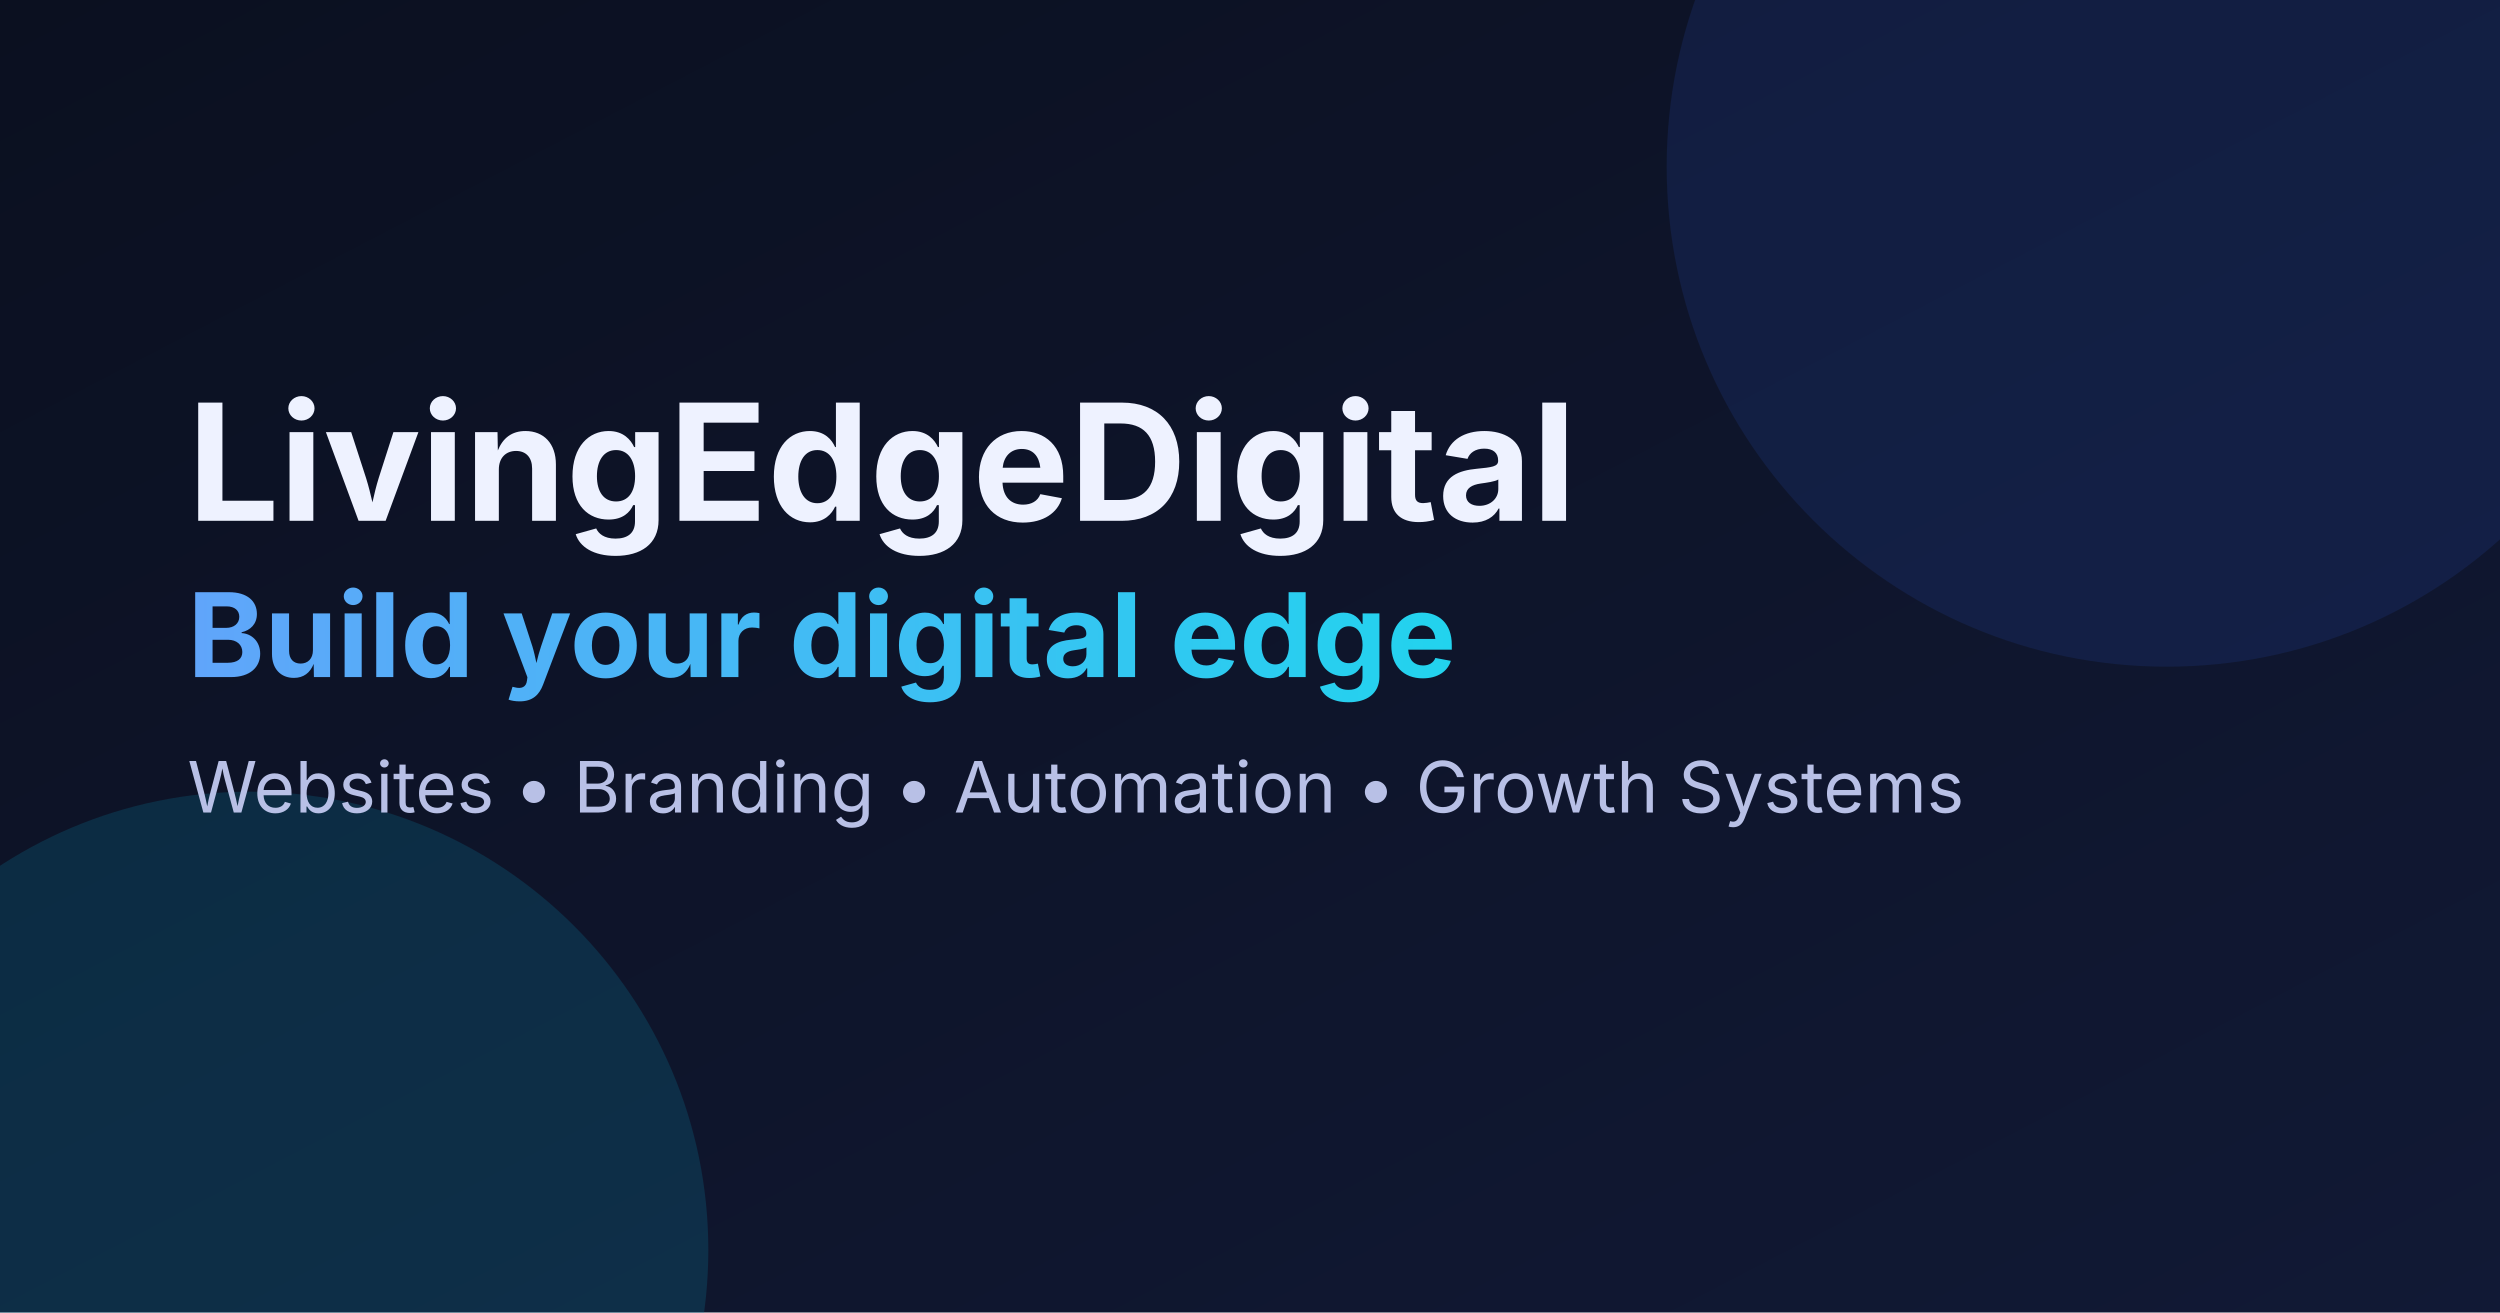
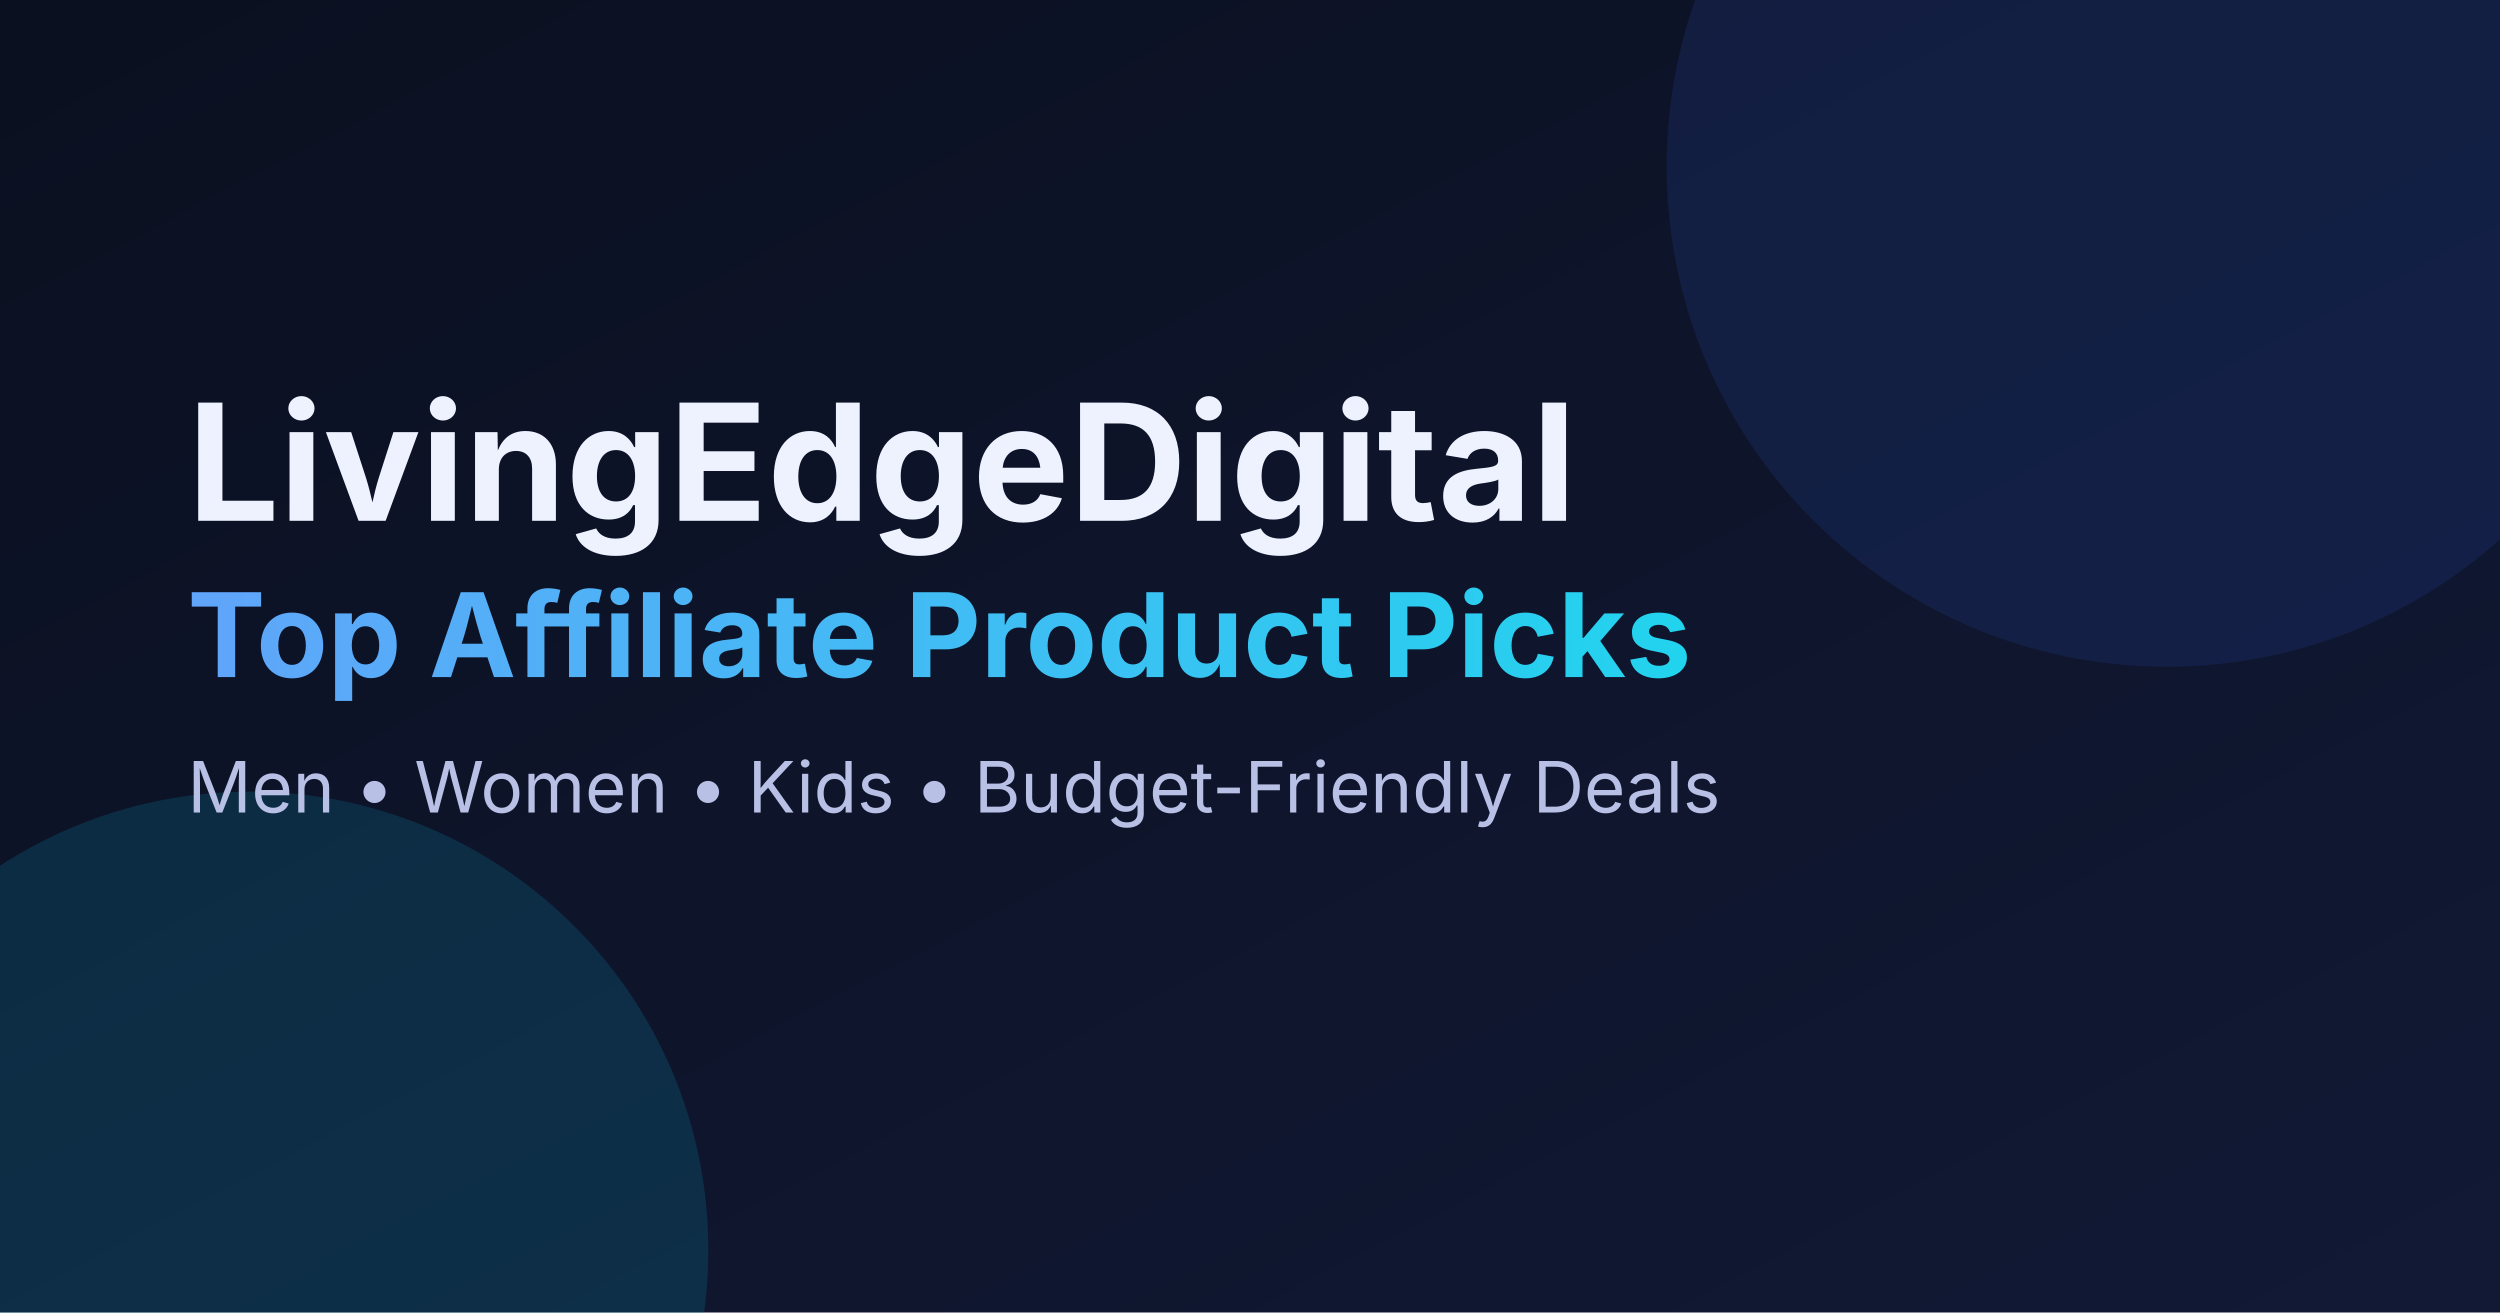
<svg xmlns="http://www.w3.org/2000/svg" viewBox="0 0 1200 630">
  <defs>
    <linearGradient id="bg" x1="0" x2="1" y1="0" y2="1">
      <stop offset="0%" stop-color="#0b1020" />
      <stop offset="100%" stop-color="#111935" />
    </linearGradient>
    <linearGradient id="g" x1="0" x2="1" y1="0" y2="0">
      <stop offset="0%" stop-color="#60a5fa" />
      <stop offset="100%" stop-color="#22d3ee" />
    </linearGradient>
  </defs>
  <rect width="1200" height="630" fill="url(#bg)" />
  <circle cx="1040" cy="80" r="240" fill="#1e3a8a" opacity="0.25" />
  <circle cx="120" cy="600" r="220" fill="#0891b2" opacity="0.2" />
  <text x="90" y="250" fill="#eef2ff" font-size="78" font-family="Inter,Arial,sans-serif" font-weight="700">LivingEdgeDigital</text>
-   <text x="90" y="325" fill="url(#g)" font-size="56" font-family="Inter,Arial,sans-serif" font-weight="700">Build your digital edge</text>
-   <text x="90" y="390" fill="#b8c0e6" font-size="34" font-family="Inter,Arial,sans-serif">Websites • Branding • Automation • Growth Systems</text>
+   <text x="90" y="325" fill="url(#g)" font-size="56" font-family="Inter,Arial,sans-serif" font-weight="700">Top Affiliate Product Picks</text>
+   <text x="90" y="390" fill="#b8c0e6" font-size="34" font-family="Inter,Arial,sans-serif">Men • Women • Kids • Budget-Friendly Deals</text>
</svg>
